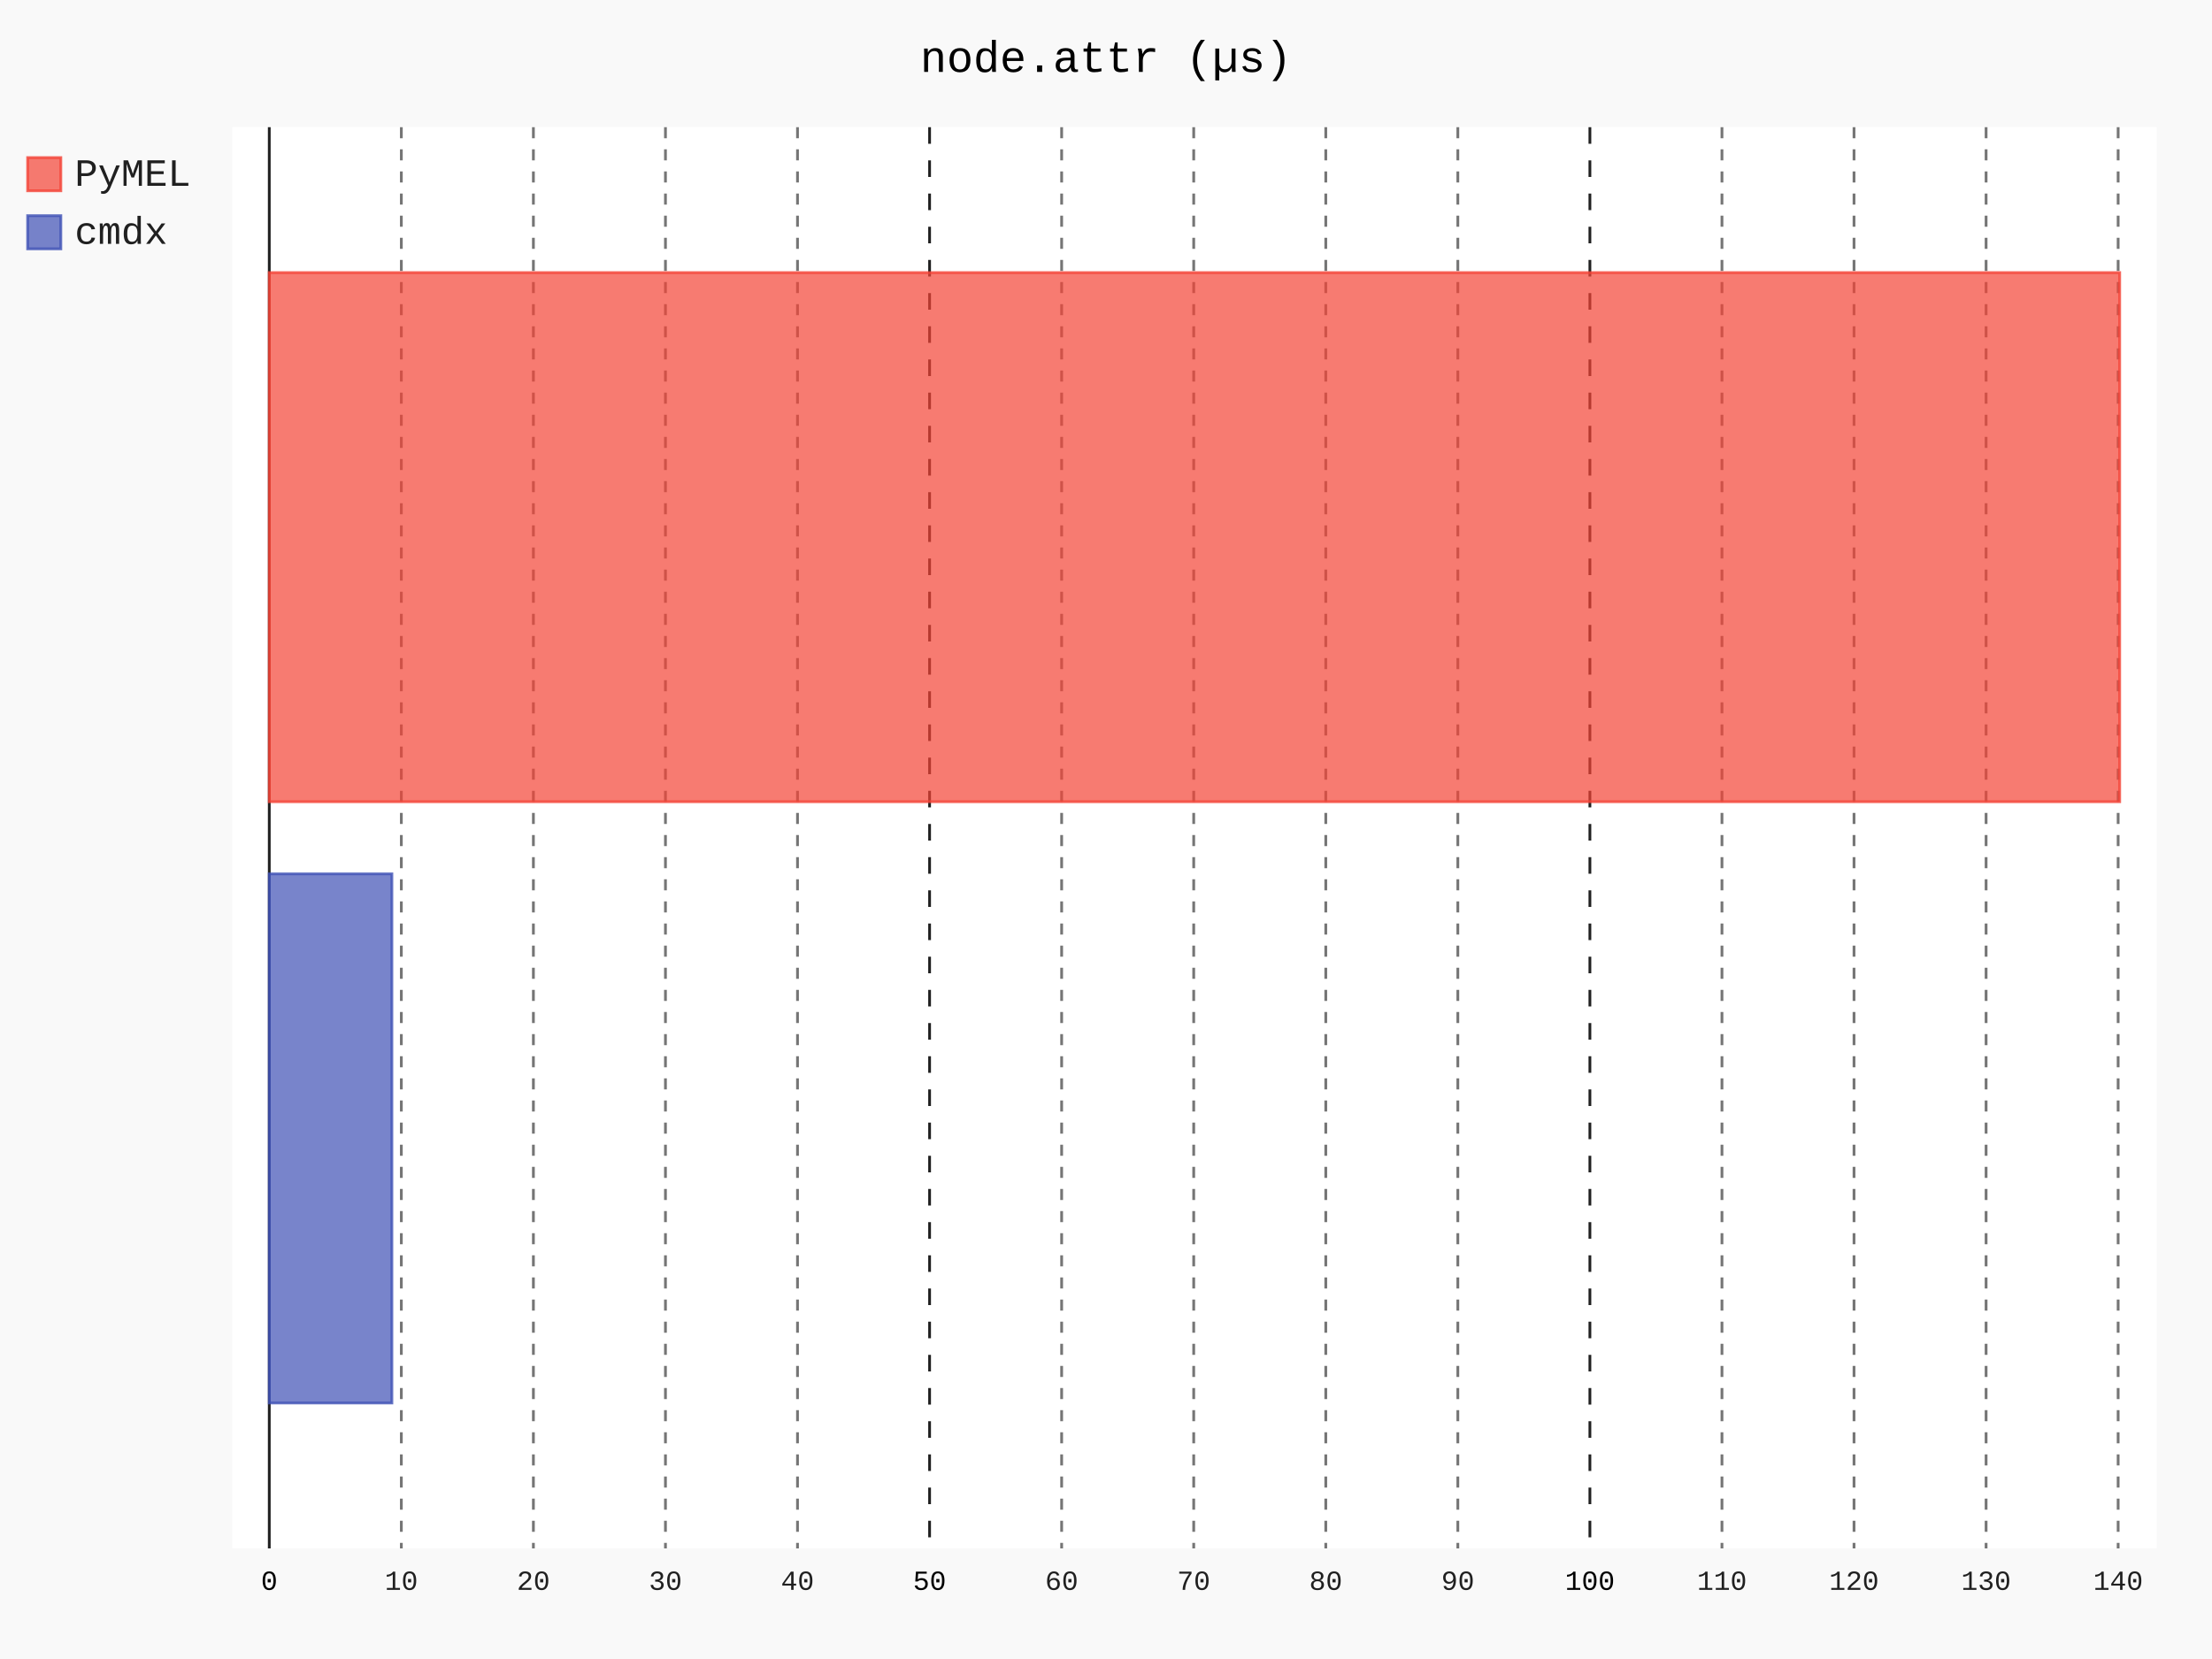
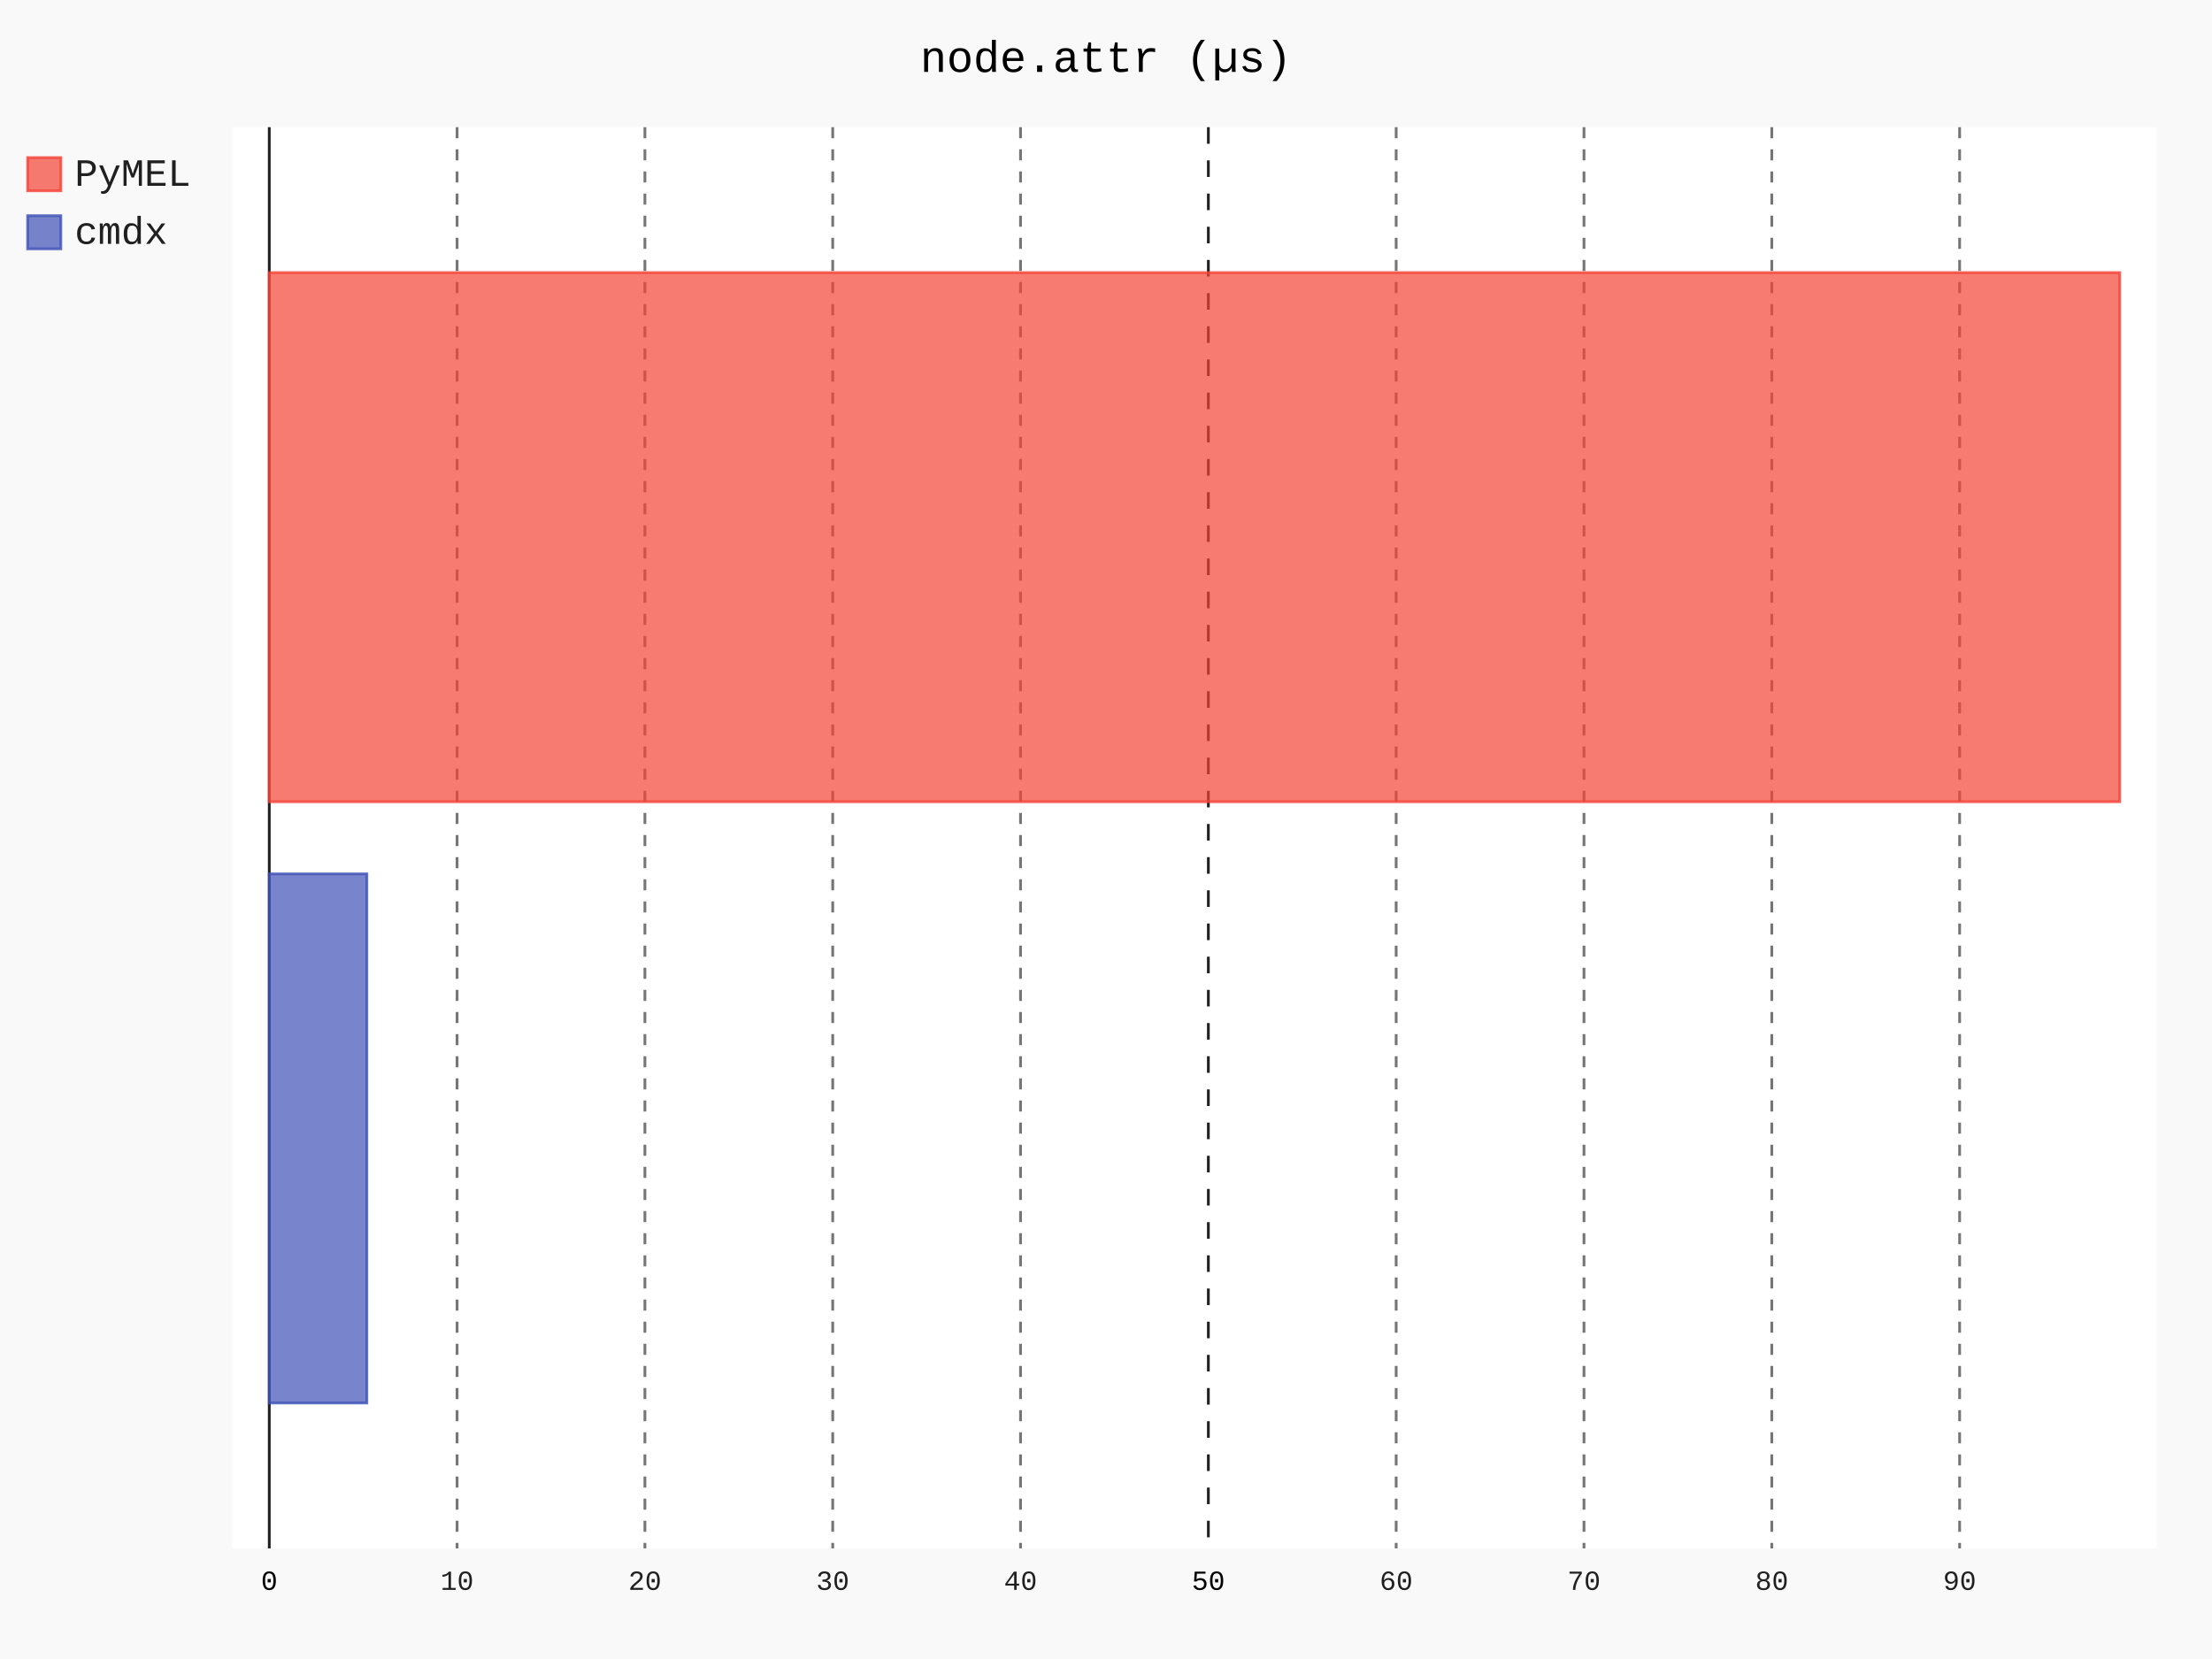
- <svg xmlns="http://www.w3.org/2000/svg" class="pygal-chart" id="chart-695f6806-16bf-405d-adec-8cb5138be773" viewBox="0 0 800 600">
+ <svg xmlns="http://www.w3.org/2000/svg" class="pygal-chart" id="chart-3be2bb93-d87d-4173-ba29-43254c066ab6" viewBox="0 0 800 600">
  <defs>
-     <style type="text/css">#chart-695f6806-16bf-405d-adec-8cb5138be773{-webkit-user-select:none;-webkit-font-smoothing:antialiased;font-family:Consolas,"Liberation Mono",Menlo,Courier,monospace}#chart-695f6806-16bf-405d-adec-8cb5138be773 .title{font-family:Consolas,"Liberation Mono",Menlo,Courier,monospace;font-size:16px}#chart-695f6806-16bf-405d-adec-8cb5138be773 .legends .legend text{font-family:Consolas,"Liberation Mono",Menlo,Courier,monospace;font-size:14px}#chart-695f6806-16bf-405d-adec-8cb5138be773 .axis text{font-family:Consolas,"Liberation Mono",Menlo,Courier,monospace;font-size:10px}#chart-695f6806-16bf-405d-adec-8cb5138be773 .axis text.major{font-family:Consolas,"Liberation Mono",Menlo,Courier,monospace;font-size:10px}#chart-695f6806-16bf-405d-adec-8cb5138be773 .text-overlay text.value{font-family:Consolas,"Liberation Mono",Menlo,Courier,monospace;font-size:16px}#chart-695f6806-16bf-405d-adec-8cb5138be773 .text-overlay text.label{font-family:Consolas,"Liberation Mono",Menlo,Courier,monospace;font-size:10px}#chart-695f6806-16bf-405d-adec-8cb5138be773 .tooltip{font-family:Consolas,"Liberation Mono",Menlo,Courier,monospace;font-size:14px}#chart-695f6806-16bf-405d-adec-8cb5138be773 text.no_data{font-family:Consolas,"Liberation Mono",Menlo,Courier,monospace;font-size:64px}
- #chart-695f6806-16bf-405d-adec-8cb5138be773{background-color:rgba(249,249,249,1)}#chart-695f6806-16bf-405d-adec-8cb5138be773 path,#chart-695f6806-16bf-405d-adec-8cb5138be773 line,#chart-695f6806-16bf-405d-adec-8cb5138be773 rect,#chart-695f6806-16bf-405d-adec-8cb5138be773 circle{-webkit-transition:150ms;-moz-transition:150ms;transition:150ms}#chart-695f6806-16bf-405d-adec-8cb5138be773 .graph &gt; .background{fill:rgba(249,249,249,1)}#chart-695f6806-16bf-405d-adec-8cb5138be773 .plot &gt; .background{fill:rgba(255,255,255,1)}#chart-695f6806-16bf-405d-adec-8cb5138be773 .graph{fill:rgba(0,0,0,.87)}#chart-695f6806-16bf-405d-adec-8cb5138be773 text.no_data{fill:rgba(0,0,0,1)}#chart-695f6806-16bf-405d-adec-8cb5138be773 .title{fill:rgba(0,0,0,1)}#chart-695f6806-16bf-405d-adec-8cb5138be773 .legends .legend text{fill:rgba(0,0,0,.87)}#chart-695f6806-16bf-405d-adec-8cb5138be773 .legends .legend:hover text{fill:rgba(0,0,0,1)}#chart-695f6806-16bf-405d-adec-8cb5138be773 .axis .line{stroke:rgba(0,0,0,1)}#chart-695f6806-16bf-405d-adec-8cb5138be773 .axis .guide.line{stroke:rgba(0,0,0,.54)}#chart-695f6806-16bf-405d-adec-8cb5138be773 .axis .major.line{stroke:rgba(0,0,0,.87)}#chart-695f6806-16bf-405d-adec-8cb5138be773 .axis text.major{fill:rgba(0,0,0,1)}#chart-695f6806-16bf-405d-adec-8cb5138be773 .axis.y .guides:hover .guide.line,#chart-695f6806-16bf-405d-adec-8cb5138be773 .line-graph .axis.x .guides:hover .guide.line,#chart-695f6806-16bf-405d-adec-8cb5138be773 .stackedline-graph .axis.x .guides:hover .guide.line,#chart-695f6806-16bf-405d-adec-8cb5138be773 .xy-graph .axis.x .guides:hover .guide.line{stroke:rgba(0,0,0,1)}#chart-695f6806-16bf-405d-adec-8cb5138be773 .axis .guides:hover text{fill:rgba(0,0,0,1)}#chart-695f6806-16bf-405d-adec-8cb5138be773 .reactive{fill-opacity:.7;stroke-opacity:.8}#chart-695f6806-16bf-405d-adec-8cb5138be773 .ci{stroke:rgba(0,0,0,.87)}#chart-695f6806-16bf-405d-adec-8cb5138be773 .reactive.active,#chart-695f6806-16bf-405d-adec-8cb5138be773 .active .reactive{fill-opacity:.8;stroke-opacity:.9;stroke-width:4}#chart-695f6806-16bf-405d-adec-8cb5138be773 .ci .reactive.active{stroke-width:1.5}#chart-695f6806-16bf-405d-adec-8cb5138be773 .series text{fill:rgba(0,0,0,1)}#chart-695f6806-16bf-405d-adec-8cb5138be773 .tooltip rect{fill:rgba(255,255,255,1);stroke:rgba(0,0,0,1);-webkit-transition:opacity 150ms;-moz-transition:opacity 150ms;transition:opacity 150ms}#chart-695f6806-16bf-405d-adec-8cb5138be773 .tooltip .label{fill:rgba(0,0,0,.87)}#chart-695f6806-16bf-405d-adec-8cb5138be773 .tooltip .label{fill:rgba(0,0,0,.87)}#chart-695f6806-16bf-405d-adec-8cb5138be773 .tooltip .legend{font-size:.8em;fill:rgba(0,0,0,.54)}#chart-695f6806-16bf-405d-adec-8cb5138be773 .tooltip .x_label{font-size:.6em;fill:rgba(0,0,0,1)}#chart-695f6806-16bf-405d-adec-8cb5138be773 .tooltip .xlink{font-size:.5em;text-decoration:underline}#chart-695f6806-16bf-405d-adec-8cb5138be773 .tooltip .value{font-size:1.5em}#chart-695f6806-16bf-405d-adec-8cb5138be773 .bound{font-size:.5em}#chart-695f6806-16bf-405d-adec-8cb5138be773 .max-value{font-size:.75em;fill:rgba(0,0,0,.54)}#chart-695f6806-16bf-405d-adec-8cb5138be773 .map-element{fill:rgba(255,255,255,1);stroke:rgba(0,0,0,.54) !important}#chart-695f6806-16bf-405d-adec-8cb5138be773 .map-element .reactive{fill-opacity:inherit;stroke-opacity:inherit}#chart-695f6806-16bf-405d-adec-8cb5138be773 .color-0,#chart-695f6806-16bf-405d-adec-8cb5138be773 .color-0 a:visited{stroke:#F44336;fill:#F44336}#chart-695f6806-16bf-405d-adec-8cb5138be773 .color-1,#chart-695f6806-16bf-405d-adec-8cb5138be773 .color-1 a:visited{stroke:#3F51B5;fill:#3F51B5}#chart-695f6806-16bf-405d-adec-8cb5138be773 .text-overlay .color-0 text{fill:black}#chart-695f6806-16bf-405d-adec-8cb5138be773 .text-overlay .color-1 text{fill:black}
- #chart-695f6806-16bf-405d-adec-8cb5138be773 text.no_data{text-anchor:middle}#chart-695f6806-16bf-405d-adec-8cb5138be773 .guide.line{fill:none}#chart-695f6806-16bf-405d-adec-8cb5138be773 .centered{text-anchor:middle}#chart-695f6806-16bf-405d-adec-8cb5138be773 .title{text-anchor:middle}#chart-695f6806-16bf-405d-adec-8cb5138be773 .legends .legend text{fill-opacity:1}#chart-695f6806-16bf-405d-adec-8cb5138be773 .axis.x text{text-anchor:middle}#chart-695f6806-16bf-405d-adec-8cb5138be773 .axis.x:not(.web) text[transform]{text-anchor:start}#chart-695f6806-16bf-405d-adec-8cb5138be773 .axis.x:not(.web) text[transform].backwards{text-anchor:end}#chart-695f6806-16bf-405d-adec-8cb5138be773 .axis.y text{text-anchor:end}#chart-695f6806-16bf-405d-adec-8cb5138be773 .axis.y text[transform].backwards{text-anchor:start}#chart-695f6806-16bf-405d-adec-8cb5138be773 .axis.y2 text{text-anchor:start}#chart-695f6806-16bf-405d-adec-8cb5138be773 .axis.y2 text[transform].backwards{text-anchor:end}#chart-695f6806-16bf-405d-adec-8cb5138be773 .axis .guide.line{stroke-dasharray:4,4}#chart-695f6806-16bf-405d-adec-8cb5138be773 .axis .major.guide.line{stroke-dasharray:6,6}#chart-695f6806-16bf-405d-adec-8cb5138be773 .horizontal .axis.y .guide.line,#chart-695f6806-16bf-405d-adec-8cb5138be773 .horizontal .axis.y2 .guide.line,#chart-695f6806-16bf-405d-adec-8cb5138be773 .vertical .axis.x .guide.line{opacity:0}#chart-695f6806-16bf-405d-adec-8cb5138be773 .horizontal .axis.always_show .guide.line,#chart-695f6806-16bf-405d-adec-8cb5138be773 .vertical .axis.always_show .guide.line{opacity:1 !important}#chart-695f6806-16bf-405d-adec-8cb5138be773 .axis.y .guides:hover .guide.line,#chart-695f6806-16bf-405d-adec-8cb5138be773 .axis.y2 .guides:hover .guide.line,#chart-695f6806-16bf-405d-adec-8cb5138be773 .axis.x .guides:hover .guide.line{opacity:1}#chart-695f6806-16bf-405d-adec-8cb5138be773 .axis .guides:hover text{opacity:1}#chart-695f6806-16bf-405d-adec-8cb5138be773 .nofill{fill:none}#chart-695f6806-16bf-405d-adec-8cb5138be773 .subtle-fill{fill-opacity:.2}#chart-695f6806-16bf-405d-adec-8cb5138be773 .dot{stroke-width:1px;fill-opacity:1}#chart-695f6806-16bf-405d-adec-8cb5138be773 .dot.active{stroke-width:5px}#chart-695f6806-16bf-405d-adec-8cb5138be773 .dot.negative{fill:transparent}#chart-695f6806-16bf-405d-adec-8cb5138be773 text,#chart-695f6806-16bf-405d-adec-8cb5138be773 tspan{stroke:none !important}#chart-695f6806-16bf-405d-adec-8cb5138be773 .series text.active{opacity:1}#chart-695f6806-16bf-405d-adec-8cb5138be773 .tooltip rect{fill-opacity:.95;stroke-width:.5}#chart-695f6806-16bf-405d-adec-8cb5138be773 .tooltip text{fill-opacity:1}#chart-695f6806-16bf-405d-adec-8cb5138be773 .showable{visibility:hidden}#chart-695f6806-16bf-405d-adec-8cb5138be773 .showable.shown{visibility:visible}#chart-695f6806-16bf-405d-adec-8cb5138be773 .gauge-background{fill:rgba(229,229,229,1);stroke:none}#chart-695f6806-16bf-405d-adec-8cb5138be773 .bg-lines{stroke:rgba(249,249,249,1);stroke-width:2px}</style>
+     <style type="text/css">#chart-3be2bb93-d87d-4173-ba29-43254c066ab6{-webkit-user-select:none;-webkit-font-smoothing:antialiased;font-family:Consolas,"Liberation Mono",Menlo,Courier,monospace}#chart-3be2bb93-d87d-4173-ba29-43254c066ab6 .title{font-family:Consolas,"Liberation Mono",Menlo,Courier,monospace;font-size:16px}#chart-3be2bb93-d87d-4173-ba29-43254c066ab6 .legends .legend text{font-family:Consolas,"Liberation Mono",Menlo,Courier,monospace;font-size:14px}#chart-3be2bb93-d87d-4173-ba29-43254c066ab6 .axis text{font-family:Consolas,"Liberation Mono",Menlo,Courier,monospace;font-size:10px}#chart-3be2bb93-d87d-4173-ba29-43254c066ab6 .axis text.major{font-family:Consolas,"Liberation Mono",Menlo,Courier,monospace;font-size:10px}#chart-3be2bb93-d87d-4173-ba29-43254c066ab6 .text-overlay text.value{font-family:Consolas,"Liberation Mono",Menlo,Courier,monospace;font-size:16px}#chart-3be2bb93-d87d-4173-ba29-43254c066ab6 .text-overlay text.label{font-family:Consolas,"Liberation Mono",Menlo,Courier,monospace;font-size:10px}#chart-3be2bb93-d87d-4173-ba29-43254c066ab6 .tooltip{font-family:Consolas,"Liberation Mono",Menlo,Courier,monospace;font-size:14px}#chart-3be2bb93-d87d-4173-ba29-43254c066ab6 text.no_data{font-family:Consolas,"Liberation Mono",Menlo,Courier,monospace;font-size:64px}
+ #chart-3be2bb93-d87d-4173-ba29-43254c066ab6{background-color:rgba(249,249,249,1)}#chart-3be2bb93-d87d-4173-ba29-43254c066ab6 path,#chart-3be2bb93-d87d-4173-ba29-43254c066ab6 line,#chart-3be2bb93-d87d-4173-ba29-43254c066ab6 rect,#chart-3be2bb93-d87d-4173-ba29-43254c066ab6 circle{-webkit-transition:150ms;-moz-transition:150ms;transition:150ms}#chart-3be2bb93-d87d-4173-ba29-43254c066ab6 .graph &gt; .background{fill:rgba(249,249,249,1)}#chart-3be2bb93-d87d-4173-ba29-43254c066ab6 .plot &gt; .background{fill:rgba(255,255,255,1)}#chart-3be2bb93-d87d-4173-ba29-43254c066ab6 .graph{fill:rgba(0,0,0,.87)}#chart-3be2bb93-d87d-4173-ba29-43254c066ab6 text.no_data{fill:rgba(0,0,0,1)}#chart-3be2bb93-d87d-4173-ba29-43254c066ab6 .title{fill:rgba(0,0,0,1)}#chart-3be2bb93-d87d-4173-ba29-43254c066ab6 .legends .legend text{fill:rgba(0,0,0,.87)}#chart-3be2bb93-d87d-4173-ba29-43254c066ab6 .legends .legend:hover text{fill:rgba(0,0,0,1)}#chart-3be2bb93-d87d-4173-ba29-43254c066ab6 .axis .line{stroke:rgba(0,0,0,1)}#chart-3be2bb93-d87d-4173-ba29-43254c066ab6 .axis .guide.line{stroke:rgba(0,0,0,.54)}#chart-3be2bb93-d87d-4173-ba29-43254c066ab6 .axis .major.line{stroke:rgba(0,0,0,.87)}#chart-3be2bb93-d87d-4173-ba29-43254c066ab6 .axis text.major{fill:rgba(0,0,0,1)}#chart-3be2bb93-d87d-4173-ba29-43254c066ab6 .axis.y .guides:hover .guide.line,#chart-3be2bb93-d87d-4173-ba29-43254c066ab6 .line-graph .axis.x .guides:hover .guide.line,#chart-3be2bb93-d87d-4173-ba29-43254c066ab6 .stackedline-graph .axis.x .guides:hover .guide.line,#chart-3be2bb93-d87d-4173-ba29-43254c066ab6 .xy-graph .axis.x .guides:hover .guide.line{stroke:rgba(0,0,0,1)}#chart-3be2bb93-d87d-4173-ba29-43254c066ab6 .axis .guides:hover text{fill:rgba(0,0,0,1)}#chart-3be2bb93-d87d-4173-ba29-43254c066ab6 .reactive{fill-opacity:.7;stroke-opacity:.8}#chart-3be2bb93-d87d-4173-ba29-43254c066ab6 .ci{stroke:rgba(0,0,0,.87)}#chart-3be2bb93-d87d-4173-ba29-43254c066ab6 .reactive.active,#chart-3be2bb93-d87d-4173-ba29-43254c066ab6 .active .reactive{fill-opacity:.8;stroke-opacity:.9;stroke-width:4}#chart-3be2bb93-d87d-4173-ba29-43254c066ab6 .ci .reactive.active{stroke-width:1.5}#chart-3be2bb93-d87d-4173-ba29-43254c066ab6 .series text{fill:rgba(0,0,0,1)}#chart-3be2bb93-d87d-4173-ba29-43254c066ab6 .tooltip rect{fill:rgba(255,255,255,1);stroke:rgba(0,0,0,1);-webkit-transition:opacity 150ms;-moz-transition:opacity 150ms;transition:opacity 150ms}#chart-3be2bb93-d87d-4173-ba29-43254c066ab6 .tooltip .label{fill:rgba(0,0,0,.87)}#chart-3be2bb93-d87d-4173-ba29-43254c066ab6 .tooltip .label{fill:rgba(0,0,0,.87)}#chart-3be2bb93-d87d-4173-ba29-43254c066ab6 .tooltip .legend{font-size:.8em;fill:rgba(0,0,0,.54)}#chart-3be2bb93-d87d-4173-ba29-43254c066ab6 .tooltip .x_label{font-size:.6em;fill:rgba(0,0,0,1)}#chart-3be2bb93-d87d-4173-ba29-43254c066ab6 .tooltip .xlink{font-size:.5em;text-decoration:underline}#chart-3be2bb93-d87d-4173-ba29-43254c066ab6 .tooltip .value{font-size:1.5em}#chart-3be2bb93-d87d-4173-ba29-43254c066ab6 .bound{font-size:.5em}#chart-3be2bb93-d87d-4173-ba29-43254c066ab6 .max-value{font-size:.75em;fill:rgba(0,0,0,.54)}#chart-3be2bb93-d87d-4173-ba29-43254c066ab6 .map-element{fill:rgba(255,255,255,1);stroke:rgba(0,0,0,.54) !important}#chart-3be2bb93-d87d-4173-ba29-43254c066ab6 .map-element .reactive{fill-opacity:inherit;stroke-opacity:inherit}#chart-3be2bb93-d87d-4173-ba29-43254c066ab6 .color-0,#chart-3be2bb93-d87d-4173-ba29-43254c066ab6 .color-0 a:visited{stroke:#F44336;fill:#F44336}#chart-3be2bb93-d87d-4173-ba29-43254c066ab6 .color-1,#chart-3be2bb93-d87d-4173-ba29-43254c066ab6 .color-1 a:visited{stroke:#3F51B5;fill:#3F51B5}#chart-3be2bb93-d87d-4173-ba29-43254c066ab6 .text-overlay .color-0 text{fill:black}#chart-3be2bb93-d87d-4173-ba29-43254c066ab6 .text-overlay .color-1 text{fill:black}
+ #chart-3be2bb93-d87d-4173-ba29-43254c066ab6 text.no_data{text-anchor:middle}#chart-3be2bb93-d87d-4173-ba29-43254c066ab6 .guide.line{fill:none}#chart-3be2bb93-d87d-4173-ba29-43254c066ab6 .centered{text-anchor:middle}#chart-3be2bb93-d87d-4173-ba29-43254c066ab6 .title{text-anchor:middle}#chart-3be2bb93-d87d-4173-ba29-43254c066ab6 .legends .legend text{fill-opacity:1}#chart-3be2bb93-d87d-4173-ba29-43254c066ab6 .axis.x text{text-anchor:middle}#chart-3be2bb93-d87d-4173-ba29-43254c066ab6 .axis.x:not(.web) text[transform]{text-anchor:start}#chart-3be2bb93-d87d-4173-ba29-43254c066ab6 .axis.x:not(.web) text[transform].backwards{text-anchor:end}#chart-3be2bb93-d87d-4173-ba29-43254c066ab6 .axis.y text{text-anchor:end}#chart-3be2bb93-d87d-4173-ba29-43254c066ab6 .axis.y text[transform].backwards{text-anchor:start}#chart-3be2bb93-d87d-4173-ba29-43254c066ab6 .axis.y2 text{text-anchor:start}#chart-3be2bb93-d87d-4173-ba29-43254c066ab6 .axis.y2 text[transform].backwards{text-anchor:end}#chart-3be2bb93-d87d-4173-ba29-43254c066ab6 .axis .guide.line{stroke-dasharray:4,4}#chart-3be2bb93-d87d-4173-ba29-43254c066ab6 .axis .major.guide.line{stroke-dasharray:6,6}#chart-3be2bb93-d87d-4173-ba29-43254c066ab6 .horizontal .axis.y .guide.line,#chart-3be2bb93-d87d-4173-ba29-43254c066ab6 .horizontal .axis.y2 .guide.line,#chart-3be2bb93-d87d-4173-ba29-43254c066ab6 .vertical .axis.x .guide.line{opacity:0}#chart-3be2bb93-d87d-4173-ba29-43254c066ab6 .horizontal .axis.always_show .guide.line,#chart-3be2bb93-d87d-4173-ba29-43254c066ab6 .vertical .axis.always_show .guide.line{opacity:1 !important}#chart-3be2bb93-d87d-4173-ba29-43254c066ab6 .axis.y .guides:hover .guide.line,#chart-3be2bb93-d87d-4173-ba29-43254c066ab6 .axis.y2 .guides:hover .guide.line,#chart-3be2bb93-d87d-4173-ba29-43254c066ab6 .axis.x .guides:hover .guide.line{opacity:1}#chart-3be2bb93-d87d-4173-ba29-43254c066ab6 .axis .guides:hover text{opacity:1}#chart-3be2bb93-d87d-4173-ba29-43254c066ab6 .nofill{fill:none}#chart-3be2bb93-d87d-4173-ba29-43254c066ab6 .subtle-fill{fill-opacity:.2}#chart-3be2bb93-d87d-4173-ba29-43254c066ab6 .dot{stroke-width:1px;fill-opacity:1}#chart-3be2bb93-d87d-4173-ba29-43254c066ab6 .dot.active{stroke-width:5px}#chart-3be2bb93-d87d-4173-ba29-43254c066ab6 .dot.negative{fill:transparent}#chart-3be2bb93-d87d-4173-ba29-43254c066ab6 text,#chart-3be2bb93-d87d-4173-ba29-43254c066ab6 tspan{stroke:none !important}#chart-3be2bb93-d87d-4173-ba29-43254c066ab6 .series text.active{opacity:1}#chart-3be2bb93-d87d-4173-ba29-43254c066ab6 .tooltip rect{fill-opacity:.95;stroke-width:.5}#chart-3be2bb93-d87d-4173-ba29-43254c066ab6 .tooltip text{fill-opacity:1}#chart-3be2bb93-d87d-4173-ba29-43254c066ab6 .showable{visibility:hidden}#chart-3be2bb93-d87d-4173-ba29-43254c066ab6 .showable.shown{visibility:visible}#chart-3be2bb93-d87d-4173-ba29-43254c066ab6 .gauge-background{fill:rgba(229,229,229,1);stroke:none}#chart-3be2bb93-d87d-4173-ba29-43254c066ab6 .bg-lines{stroke:rgba(249,249,249,1);stroke-width:2px}</style>
  </defs>
  <g class="graph horizontalbar-graph horizontal">
    <rect class="background" height="600" width="800" x="0" y="0" />
    <g class="plot" transform="translate(84, 46)">
      <rect class="background" height="514" width="696.0" x="0" y="0" />
      <g class="axis x always_show">
        <g class="guides">
          <path class="axis major line" d="M13.385 0 v514" />
          <text class="major" x="13.385" y="529.0">0</text>
        </g>
        <g class="guides">
-           <path class="guide line" d="M61.147 0 v514" />
-           <text class="" x="61.147" y="529.0">10</text>
+           <path class="guide line" d="M81.311 0 v514" />
+           <text class="" x="81.311" y="529.0">10</text>
        </g>
        <g class="guides">
-           <path class="guide line" d="M108.909 0 v514" />
-           <text class="" x="108.909" y="529.0">20</text>
+           <path class="guide line" d="M149.237 0 v514" />
+           <text class="" x="149.237" y="529.0">20</text>
        </g>
        <g class="guides">
-           <path class="guide line" d="M156.672 0 v514" />
-           <text class="" x="156.672" y="529.0">30</text>
+           <path class="guide line" d="M217.164 0 v514" />
+           <text class="" x="217.164" y="529.0">30</text>
        </g>
        <g class="guides">
-           <path class="guide line" d="M204.434 0 v514" />
-           <text class="" x="204.434" y="529.0">40</text>
+           <path class="guide line" d="M285.09 0 v514" />
+           <text class="" x="285.09" y="529.0">40</text>
        </g>
        <g class="guides">
-           <path class="major guide line" d="M252.197 0 v514" />
-           <text class="major" x="252.197" y="529.0">50</text>
+           <path class="major guide line" d="M353.017 0 v514" />
+           <text class="major" x="353.017" y="529.0">50</text>
        </g>
        <g class="guides">
-           <path class="guide line" d="M299.959 0 v514" />
-           <text class="" x="299.959" y="529.0">60</text>
+           <path class="guide line" d="M420.943 0 v514" />
+           <text class="" x="420.943" y="529.0">60</text>
        </g>
        <g class="guides">
-           <path class="guide line" d="M347.721 0 v514" />
-           <text class="" x="347.721" y="529.0">70</text>
+           <path class="guide line" d="M488.869 0 v514" />
+           <text class="" x="488.869" y="529.0">70</text>
        </g>
        <g class="guides">
-           <path class="guide line" d="M395.484 0 v514" />
-           <text class="" x="395.484" y="529.0">80</text>
+           <path class="guide line" d="M556.796 0 v514" />
+           <text class="" x="556.796" y="529.0">80</text>
        </g>
        <g class="guides">
-           <path class="guide line" d="M443.246 0 v514" />
-           <text class="" x="443.246" y="529.0">90</text>
-         </g>
-         <g class="guides">
-           <path class="major guide line" d="M491.008 0 v514" />
-           <text class="major" x="491.008" y="529.0">100</text>
-         </g>
-         <g class="guides">
-           <path class="guide line" d="M538.771 0 v514" />
-           <text class="" x="538.771" y="529.0">110</text>
-         </g>
-         <g class="guides">
-           <path class="guide line" d="M586.533 0 v514" />
-           <text class="" x="586.533" y="529.0">120</text>
-         </g>
-         <g class="guides">
-           <path class="guide line" d="M634.296 0 v514" />
-           <text class="" x="634.296" y="529.0">130</text>
-         </g>
-         <g class="guides">
-           <path class="guide line" d="M682.058 0 v514" />
-           <text class="" x="682.058" y="529.0">140</text>
+           <path class="guide line" d="M624.722 0 v514" />
+           <text class="" x="624.722" y="529.0">90</text>
        </g>
      </g>
      <g class="series serie-1 color-1">
        <g class="bars">
          <g class="bar">
-             <rect class="rect reactive tooltip-trigger" height="191.366" rx="0" ry="0" width="44.342" x="13.385" y="270.048" />
+             <rect class="rect reactive tooltip-trigger" height="191.366" rx="0" ry="0" width="35.288" x="13.385" y="270.048" />
          </g>
        </g>
      </g>
      <g class="series serie-0 color-0">
        <g class="bars">
          <g class="bar">
            <rect class="rect reactive tooltip-trigger" height="191.366" rx="0" ry="0" width="669.231" x="13.385" y="52.586" />
          </g>
        </g>
      </g>
    </g>
    <g class="titles">
      <text class="title plot_title" x="400.0" y="26">node.attr (µs)</text>
    </g>
    <g class="plot overlay" transform="translate(84, 46)">
      <g class="series serie-1 color-1" />
      <g class="series serie-0 color-0" />
    </g>
    <g class="plot text-overlay" transform="translate(84, 46)">
      <g class="series serie-1 color-1" />
      <g class="series serie-0 color-0" />
    </g>
    <g class="plot tooltip-overlay" transform="translate(84, 46)">
      <g class="tooltip" style="opacity: 0" transform="translate(0 0)">
        <rect class="tooltip-box" height="0" rx="0" ry="0" width="0" />
        <g class="text" />
      </g>
    </g>
    <g class="legends" transform="translate(10, 56)">
      <g class="legend reactive activate-serie" id="activate-serie-0">
        <rect class="color-0 reactive" height="12" width="12" x="0.0" y="1.0" />
        <text x="17.0" y="11.2">PyMEL</text>
      </g>
      <g class="legend reactive activate-serie" id="activate-serie-1">
        <rect class="color-1 reactive" height="12" width="12" x="0.0" y="22.0" />
        <text x="17.0" y="32.2">cmdx</text>
      </g>
    </g>
    <g class="legends" transform="translate(790, 56)" />
  </g>
</svg>
